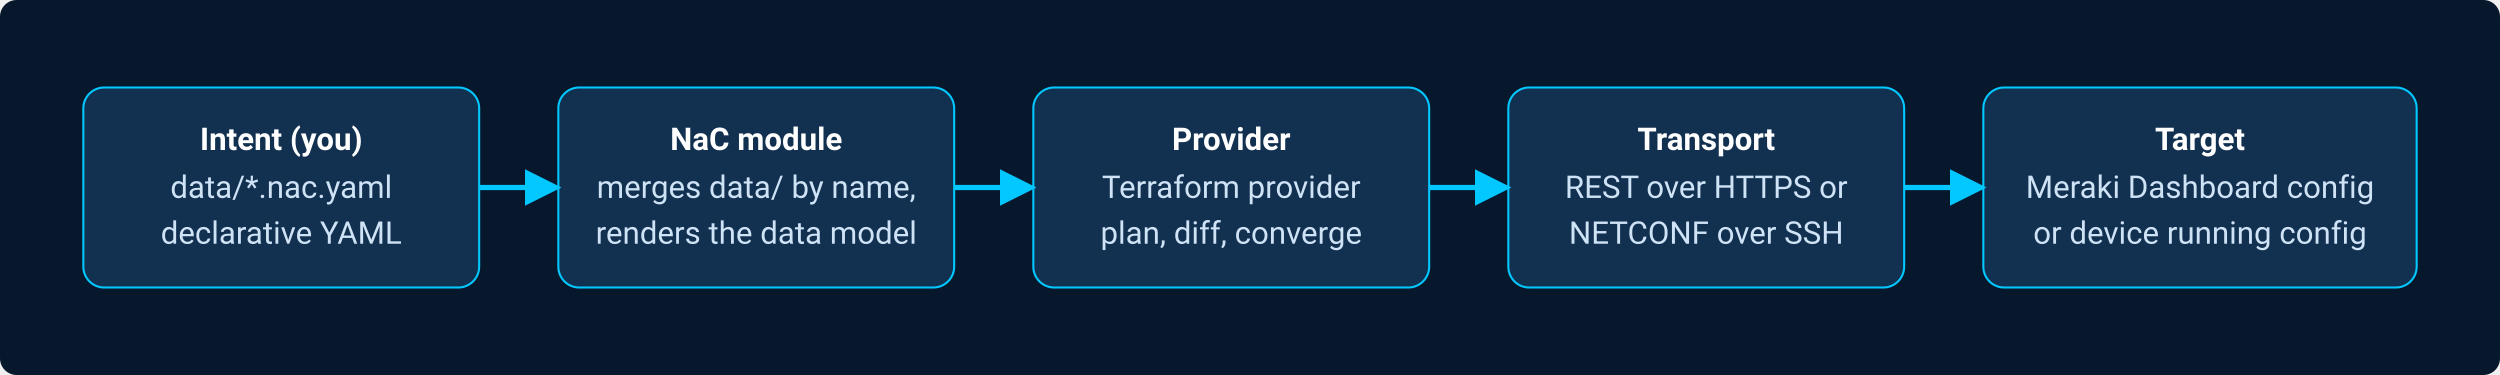
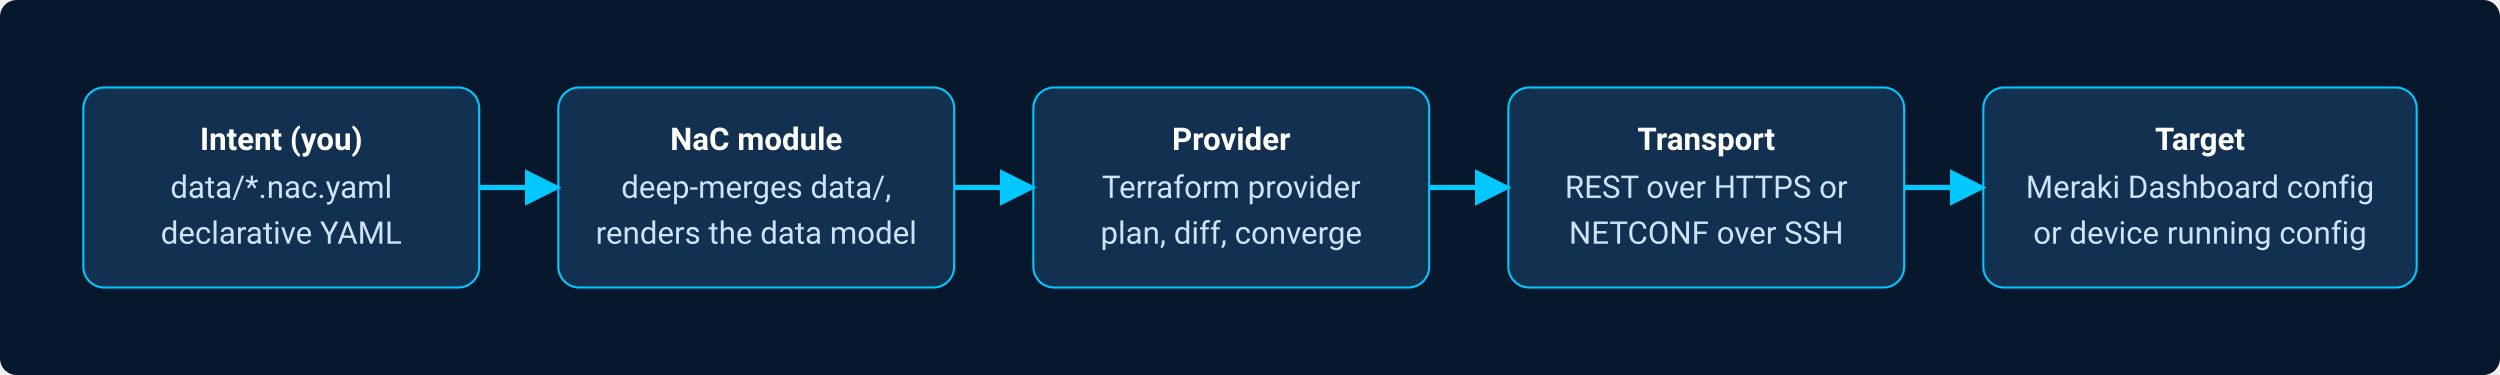
<svg xmlns="http://www.w3.org/2000/svg" viewBox="0 0 1200 180" width="1200" height="180" font-family="Roboto, Helvetica, Arial, sans-serif" role="img" aria-labelledby="t d">
  <defs>
    <marker id="a" viewBox="0 0 10 10" refX="8" refY="5" markerWidth="7" markerHeight="7" orient="auto">
      <path d="M0,0 L10,5 L0,10 z" fill="#02C8FF" />
    </marker>
  </defs>
  <rect width="1200" height="180" rx="8" fill="#07182D" />
  <g font-size="15" text-anchor="middle">
    <rect x="40" y="42" width="190" height="96" rx="10" fill="#12304f" stroke="#02C8FF" />
    <text x="135" y="72" font-weight="700" fill="#fff">Intent (you)</text>
    <text x="135" y="95" fill="#cfe3f7">data/*.nac.yaml</text>
    <text x="135" y="117" fill="#cfe3f7">declarative YAML</text>
    <rect x="268" y="42" width="190" height="96" rx="10" fill="#12304f" stroke="#02C8FF" />
    <text x="363" y="72" font-weight="700" fill="#fff">NaC module</text>
-     <text x="363" y="95" fill="#cfe3f7">merges data/ by name,</text>
+     <text x="363" y="95" fill="#cfe3f7">deep-merges data/,</text>
    <text x="363" y="117" fill="#cfe3f7">renders the data model</text>
    <rect x="496" y="42" width="190" height="96" rx="10" fill="#12304f" stroke="#02C8FF" />
    <text x="591" y="72" font-weight="700" fill="#fff">Provider</text>
    <text x="591" y="95" fill="#cfe3f7">Terraform provider</text>
    <text x="591" y="117" fill="#cfe3f7">plan, diff, converge</text>
    <rect x="724" y="42" width="190" height="96" rx="10" fill="#12304f" stroke="#02C8FF" />
    <text x="819" y="72" font-weight="700" fill="#fff">Transport</text>
    <text x="819" y="95" fill="#cfe3f7">REST over HTTPS or</text>
    <text x="819" y="117" fill="#cfe3f7">NETCONF over SSH</text>
    <rect x="952" y="42" width="208" height="96" rx="10" fill="#12304f" stroke="#02C8FF" />
    <text x="1056" y="72" font-weight="700" fill="#fff">Target</text>
    <text x="1056" y="95" fill="#cfe3f7">Meraki Dashboard config</text>
    <text x="1056" y="117" fill="#cfe3f7">or device running config</text>
  </g>
  <g stroke="#02C8FF" stroke-width="2.5" marker-end="url(#a)">
    <line x1="230" y1="90" x2="266" y2="90" />
    <line x1="458" y1="90" x2="494" y2="90" />
    <line x1="686" y1="90" x2="722" y2="90" />
    <line x1="914" y1="90" x2="950" y2="90" />
  </g>
</svg>
